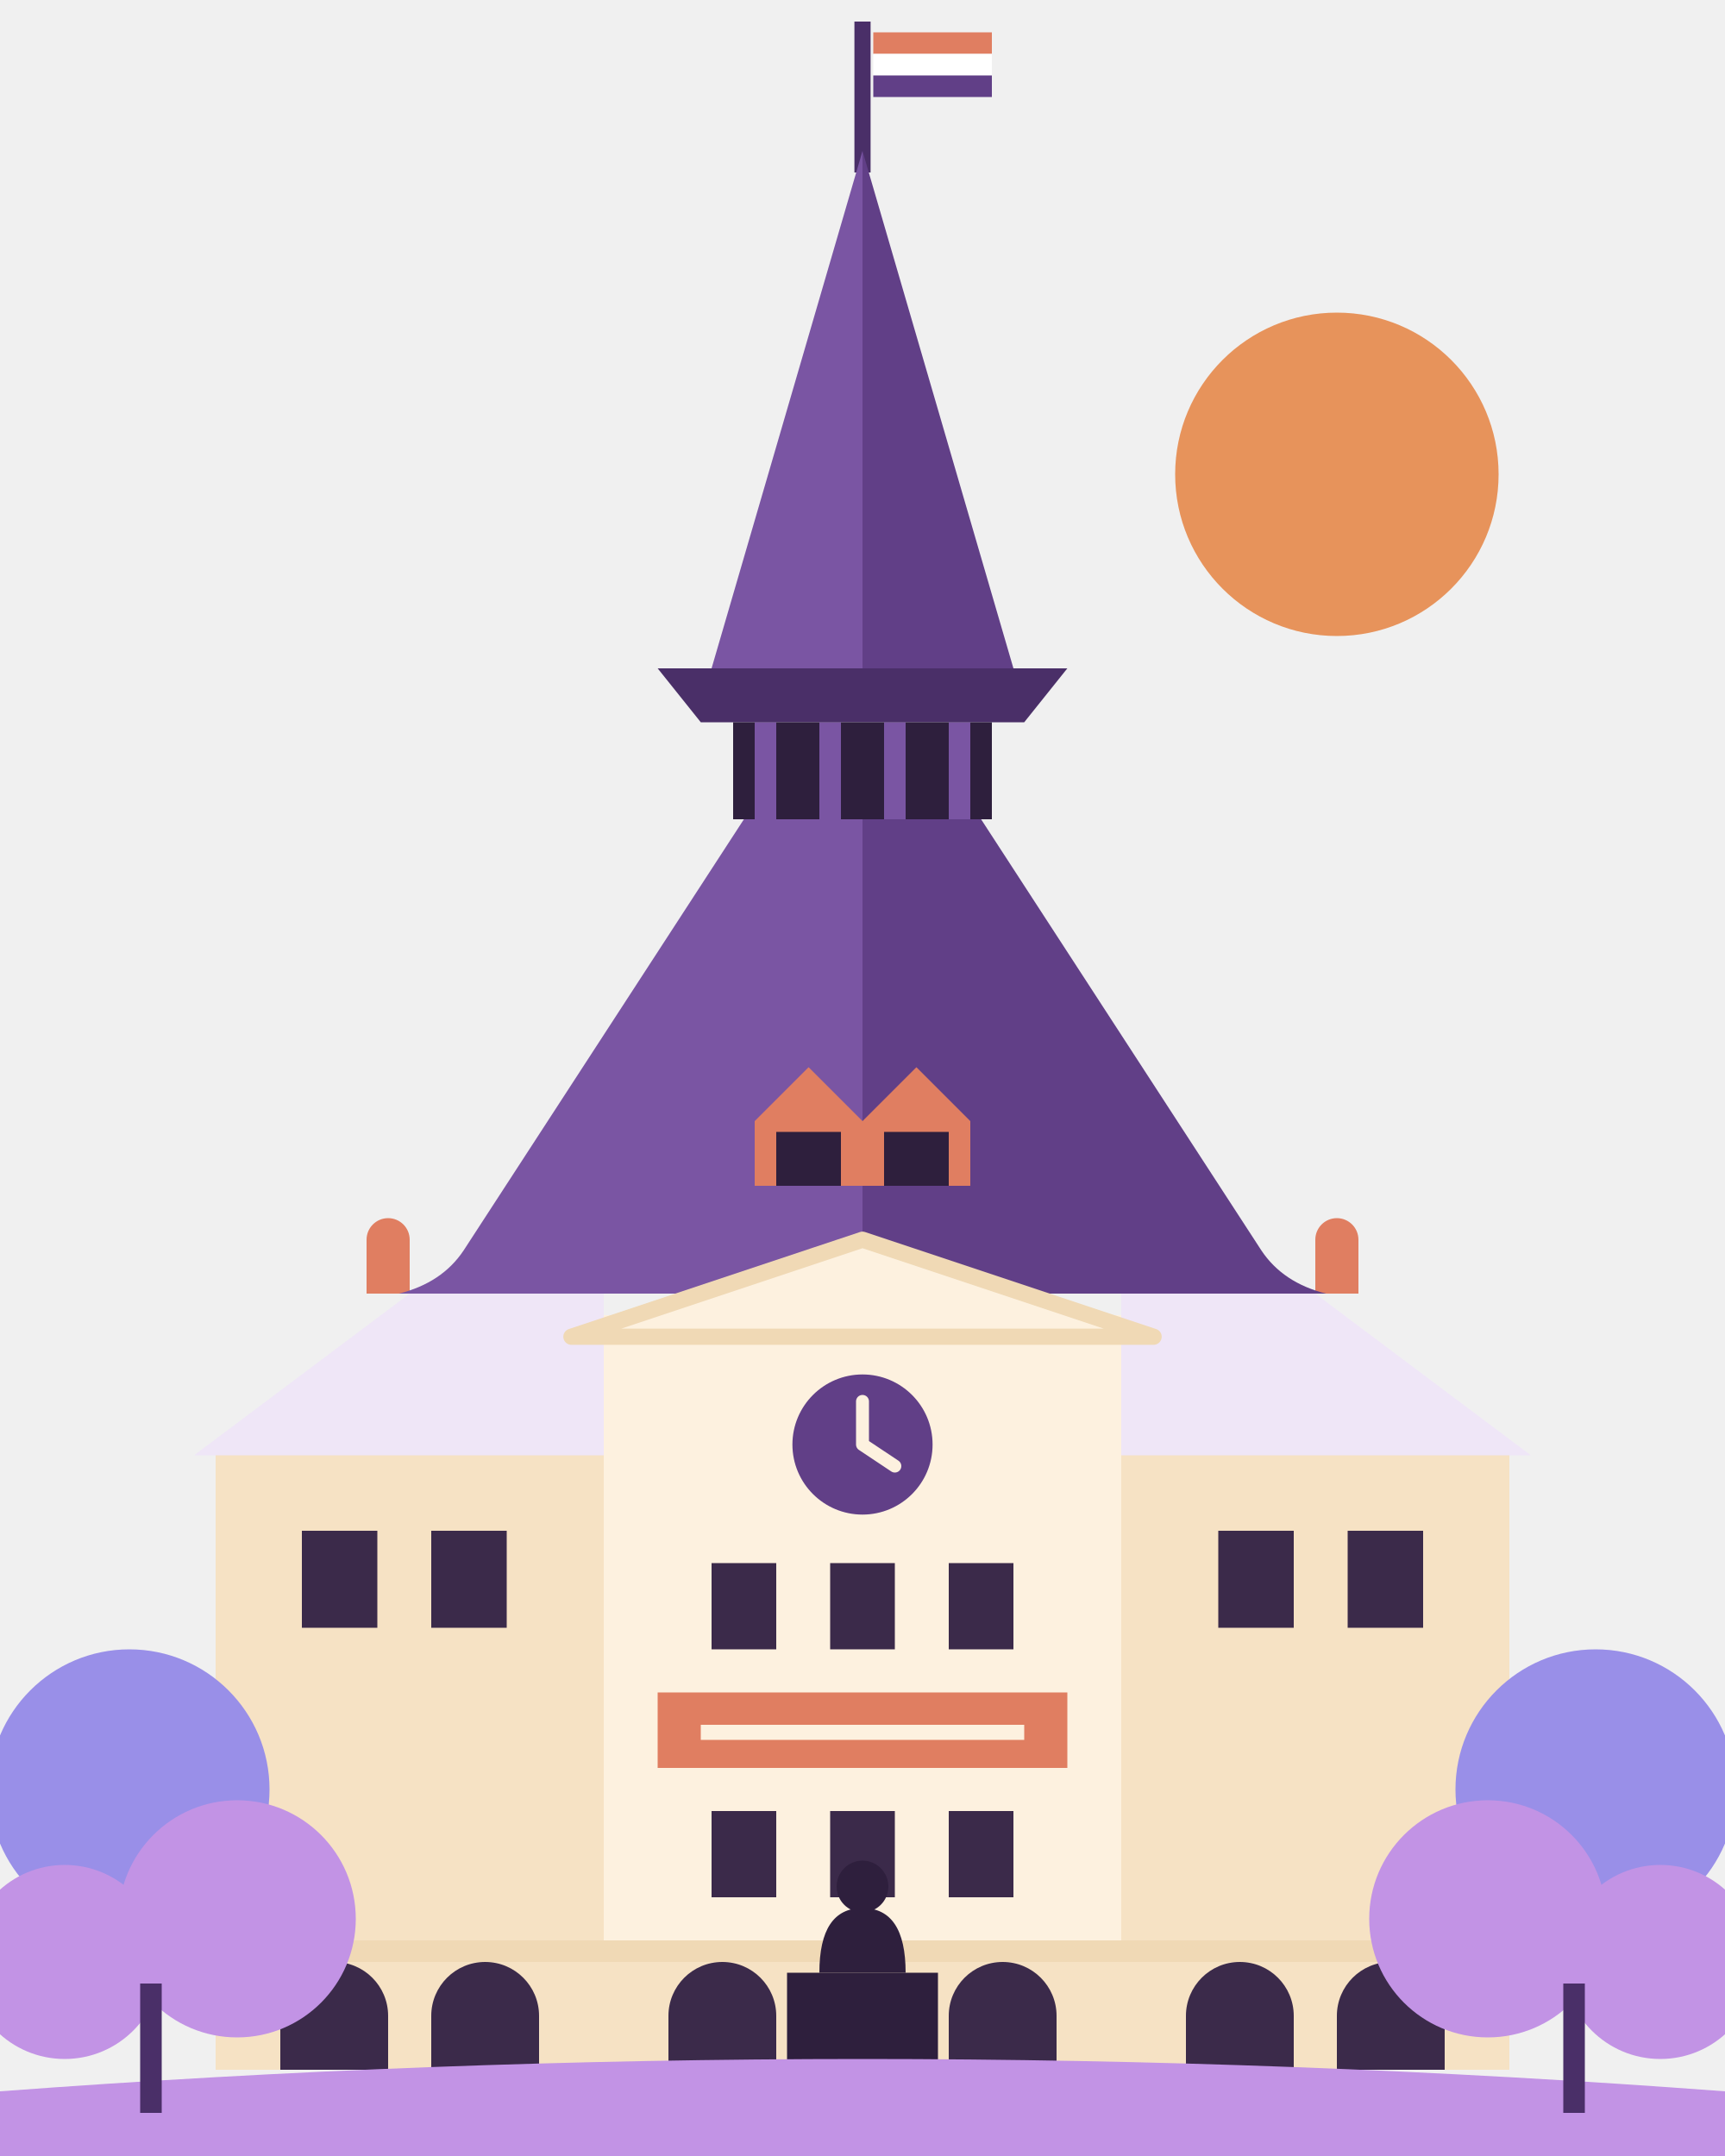
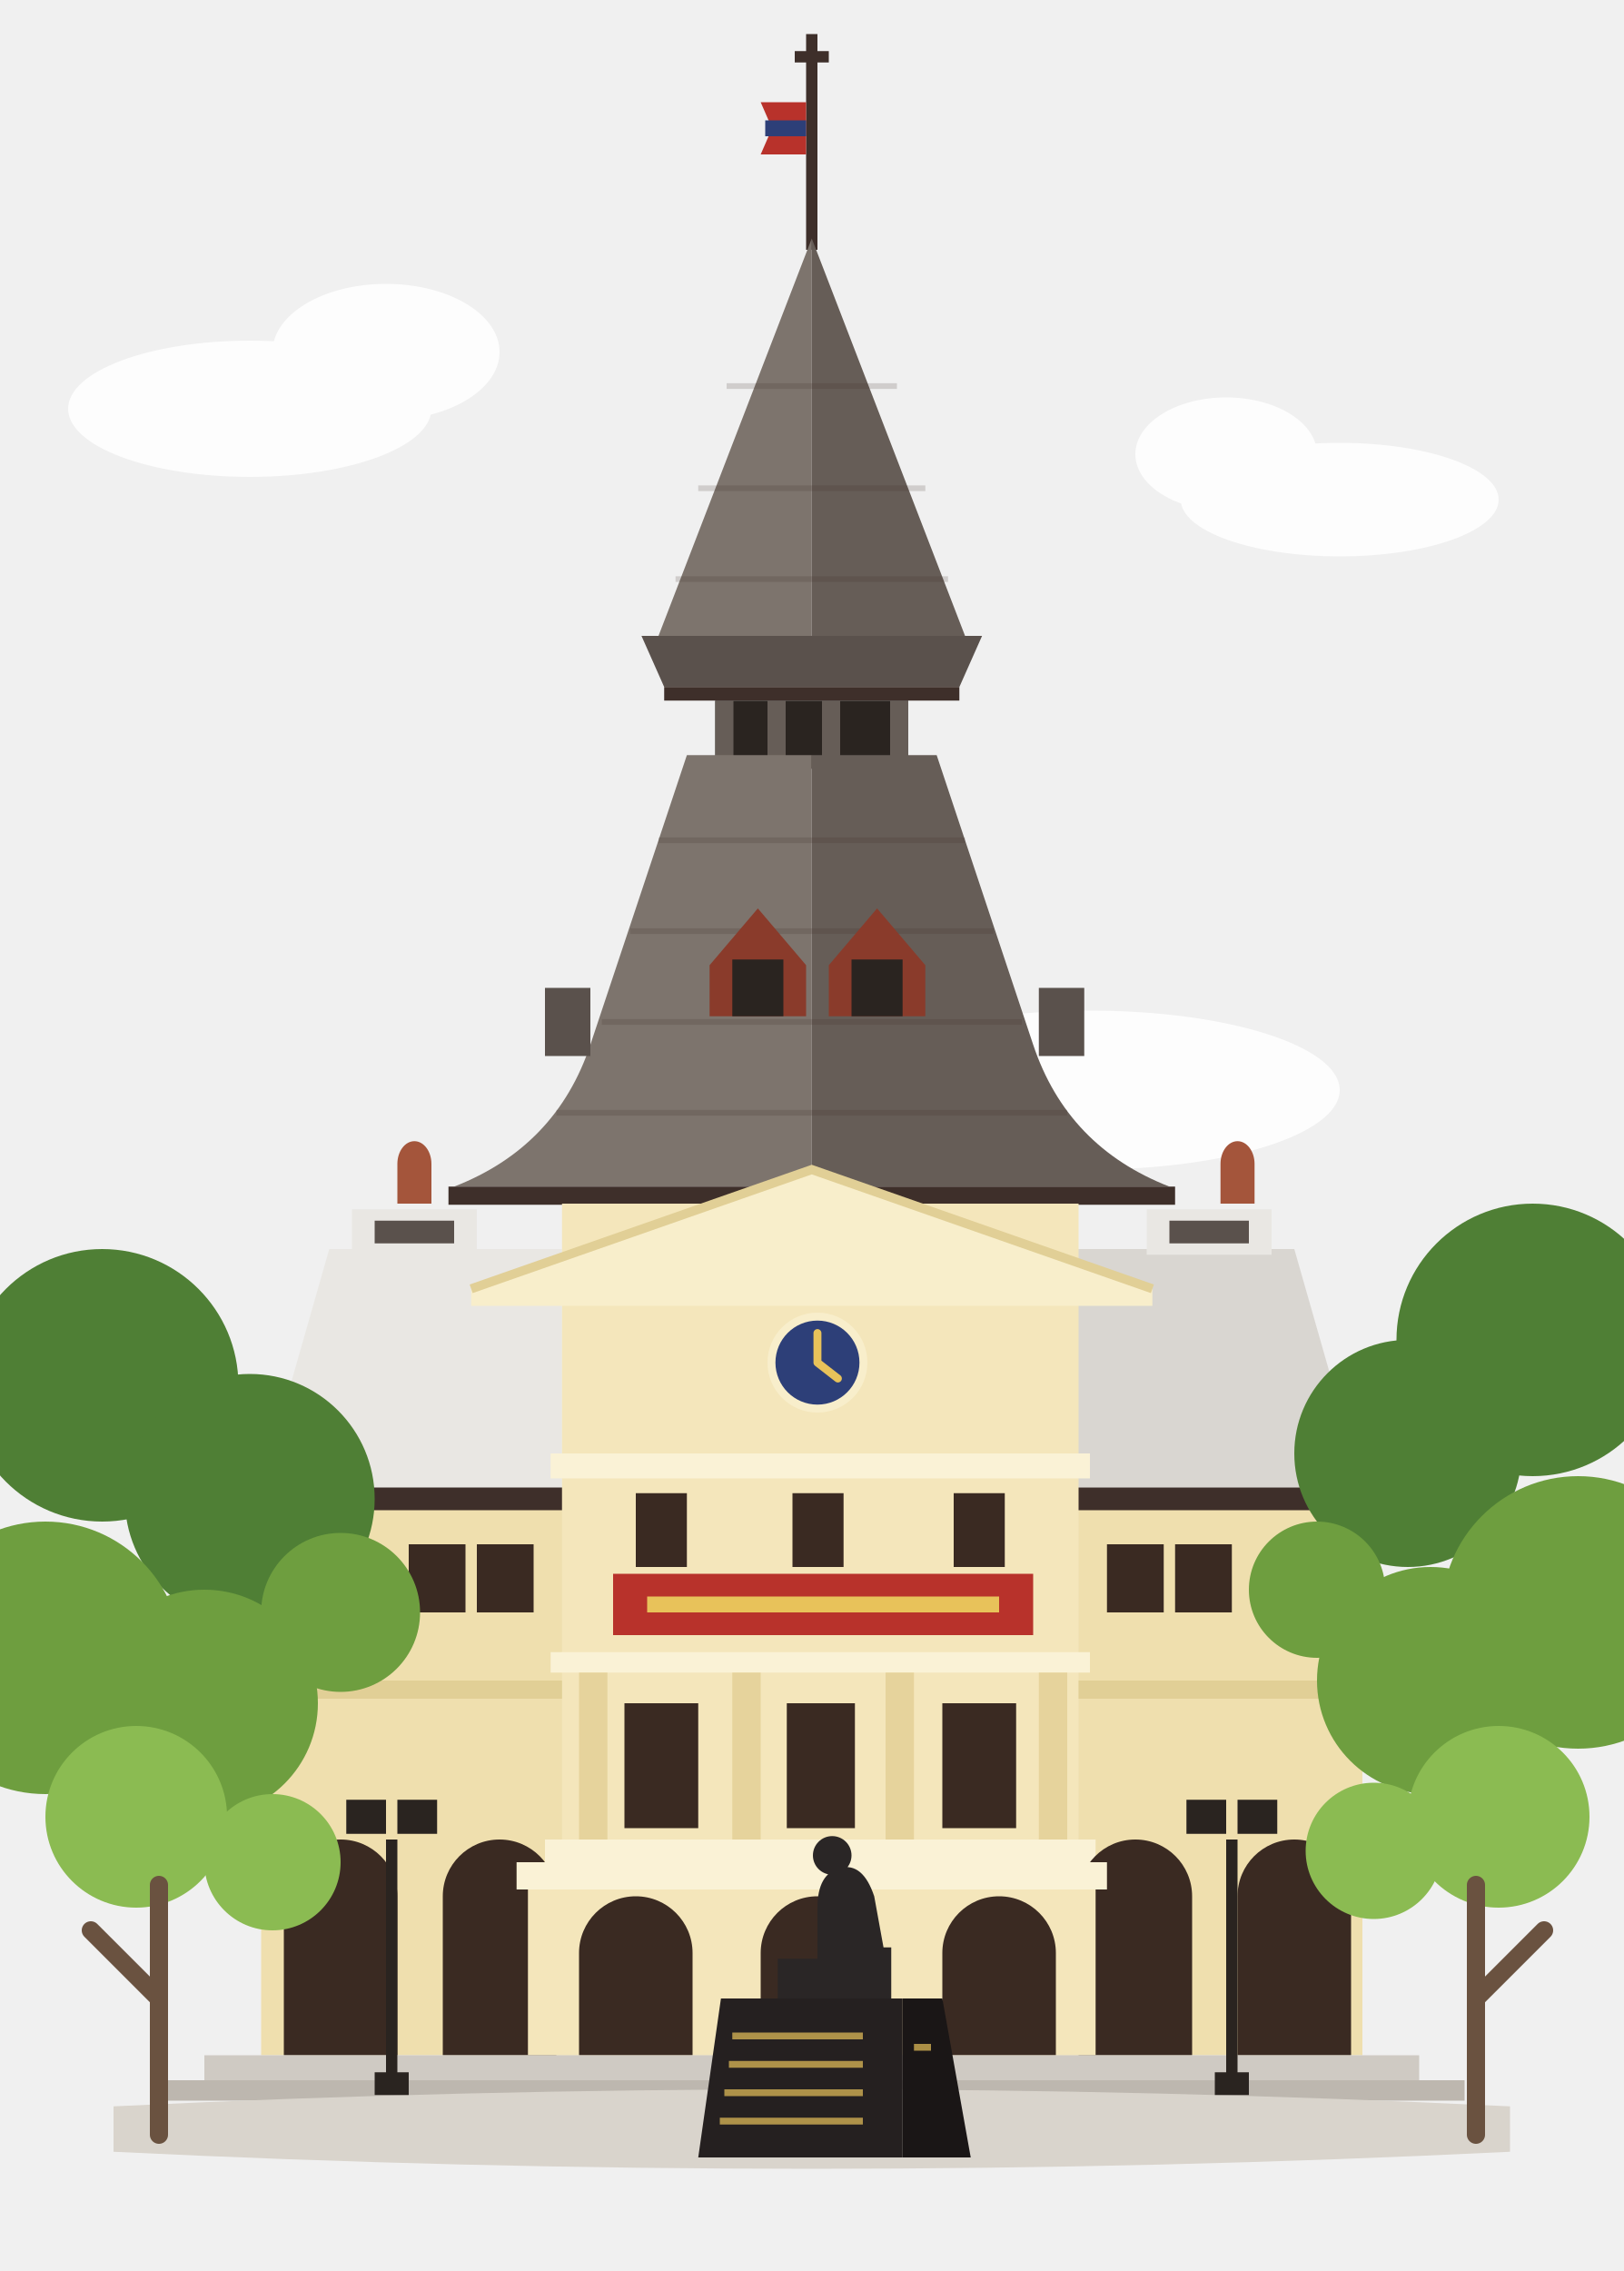
- <svg xmlns="http://www.w3.org/2000/svg" viewBox="0 0 160 200" aria-hidden="true" focusable="false">
-   <circle cx="124" cy="44" r="15" fill="#e7935b" />
-   <path d="M80 2v14" stroke="#4a2f68" stroke-width="1.5" />
-   <path d="M81 3h11v2h-11z" fill="#e07e61" />
-   <path d="M81 5h11v2h-11z" fill="#fff" />
-   <path d="M81 7h11v2h-11z" fill="#613f87" />
-   <path d="M20 134h120v58H20z" fill="#f6e2c4" />
-   <path d="M18 135l20-15h18v15zM142 135l-20-15h-18v15z" fill="#efe6f7" />
-   <path d="M34 120h4v-5a2 2 0 0 0-4 0zM122 120h4v-5a2 2 0 0 0-4 0z" fill="#e07e61" />
-   <path d="M80 14L66 62h14z" fill="#7a55a3" />
-   <path d="M80 14l14 48H80z" fill="#613f87" />
-   <path d="M61 62h38l-4 5H65z" fill="#4a2f68" />
-   <path d="M68 67h24v9H68z" fill="#2e1f3d" />
-   <path d="M70 67h2v9h-2zM76 67h2v9h-2zM82 67h2v9h-2zM88 67h2v9h-2z" fill="#7a55a3" />
-   <path d="M69 76h11v44H37q4-1 6-4z" fill="#7a55a3" />
-   <path d="M91 76H80v44h43q-4-1-6-4z" fill="#613f87" />
-   <path d="M70 104l5-5 5 5v6H70zM80 104l5-5 5 5v6H80z" fill="#e07e61" />
-   <path d="M72 105h6v5h-6zM82 105h6v5h-6z" fill="#2e1f3d" />
-   <path d="M56 122h48v60H56z" fill="#fdf1df" />
-   <path d="M53 124l27-9 27 9z" fill="#fdf1df" stroke="#f0d9b5" stroke-width="1.5" stroke-linejoin="round" />
-   <circle cx="80" cy="134" r="6.5" fill="#613f87" />
-   <path d="M80 134v-4M80 134l3 2" stroke="#fdf1df" stroke-width="1.2" stroke-linecap="round" />
-   <g fill="#3b2a4a">
-     <path d="M66 145h6v8h-6zM77 145h6v8h-6zM88 145h6v8h-6zM66 168h6v8h-6zM77 168h6v8h-6zM88 168h6v8h-6zM28 142h7v9h-7zM40 142h7v9h-7zM113 142h7v9h-7zM125 142h7v9h-7z" />
+ <svg xmlns="http://www.w3.org/2000/svg" viewBox="0 0 143 200" aria-hidden="true" focusable="false">
+   <g fill="#fff" opacity=".85">
+     <ellipse cx="22" cy="36" rx="16" ry="6" />
+     <ellipse cx="34" cy="31" rx="10" ry="6" />
+     <ellipse cx="118" cy="44" rx="14" ry="5" />
+     <ellipse cx="108" cy="40" rx="8" ry="5" />
+     <ellipse cx="96" cy="96" rx="22" ry="7" />
  </g>
-   <path d="M61 157h38v7H61z" fill="#e07e61" />
-   <path d="M65 160h30v1.4H65z" fill="#fdf1df" />
-   <path d="M20 180h120v2H20z" fill="#f0d9b5" />
-   <g fill="#3b2a4a">
-     <path d="M26 192v-5a5 5 0 0 1 10 0v5zM40 192v-5a5 5 0 0 1 10 0v5zM62 192v-5a5 5 0 0 1 10 0v5zM88 192v-5a5 5 0 0 1 10 0v5zM110 192v-5a5 5 0 0 1 10 0v5zM124 192v-5a5 5 0 0 1 10 0v5z" />
+   <path d="M71.5 3v19" stroke="#3e2f2a" stroke-width="1" />
+   <path d="M70 5h3" stroke="#3e2f2a" stroke-width="1" />
+   <path d="M71 9h-4l1 2.3-1 2.3h4z" fill="#b8322b" />
+   <path d="M71 10.6h-3.6v1.4H71z" fill="#2d3f78" />
+   <path d="M71.5 21L58 56h13.5z" fill="#7d746d" />
+   <path d="M71.5 21L85 56H71.5z" fill="#665d57" />
+   <path d="M56.5 56h30l-2 4.5h-26z" fill="#5a514c" />
+   <path d="M58.5 60.5h26v1.2h-26z" fill="#3e2f2a" />
+   <path d="M63 61.7h17v6H63z" fill="#2a2420" />
+   <path d="M63 61.7h1.6v6H63zM67.6 61.7h1.6v6h-1.6zM72.4 61.7H74v6h-1.6zM78.4 61.7H80v6h-1.6z" fill="#665d57" />
+   <path d="M60.5 66.5L52 92q-3 9-12 12.5h31.5V66.5z" fill="#7d746d" />
+   <path d="M82.5 66.5L91 92q3 9 12 12.5H71.5V66.5z" fill="#665d57" />
+   <g stroke="#3e2f2a" stroke-opacity=".18" stroke-width=".5">
+     <path d="M64 34h15M61.5 43h20M59.5 51h24M58 74h27M55.5 82h32M53 90h37M49 98h45" />
  </g>
-   <path d="M73 183h14v11H73z" fill="#2e1f3d" />
-   <circle cx="80" cy="175" r="2.4" fill="#2e1f3d" />
-   <path d="M76 183q0-6 4-6t4 6z" fill="#2e1f3d" />
-   <path d="M0 194q80-6 160 0v6H0z" fill="#c293e5" />
-   <g fill="#998fe8">
-     <circle cx="12" cy="166" r="13" />
-     <circle cx="148" cy="166" r="13" />
+   <path d="M62.5 85l4.25-5 4.25 5v4.5H62.5zM73 85l4.25-5 4.25 5v4.5H73z" fill="#8a3b2b" />
+   <path d="M64.5 84.5h4.5v5h-4.5zM75 84.5h4.5v5H75z" fill="#2a2420" />
+   <path d="M48 87h4v6h-4zM91.5 87h4v6h-4z" fill="#5a514c" />
+   <path d="M39.5 104.5h64v1.6h-64z" fill="#3e2f2a" />
+   <path d="M29 110h20.5v21H23z" fill="#e9e7e3" />
+   <path d="M94 110h20l6 21H94z" fill="#d9d6d1" />
+   <path d="M31 106.5h11v4H31zM101 106.5h11v4h-11z" fill="#e9e7e3" />
+   <path d="M33 107.5h7v2h-7zM103 107.5h7v2h-7z" fill="#5a514c" />
+   <path d="M35 106h3v-3.5a1.5 2 0 0 0-3 0zM107.5 106h3v-3.5a1.5 2 0 0 0-3 0z" fill="#a4553b" />
+   <path d="M21 131h101v2.2H21z" fill="#3e2f2a" />
+   <path d="M23 133h97v48H23z" fill="#efdfae" />
+   <path d="M49.5 106h45.5v60H49.5z" fill="#f4e6bb" />
+   <path d="M41.5 113.5l30-10.5 30 10.5v1.5H41.5z" fill="#f8eecb" />
+   <path d="M41.5 113.5l30-10.5 30 10.5" fill="none" stroke="#e1cf96" stroke-width=".8" />
+   <circle cx="72" cy="120" r="4.4" fill="#f8eecb" />
+   <circle cx="72" cy="120" r="3.7" fill="#2d3f78" />
+   <path d="M72 120v-2.6M72 120l1.8 1.4" stroke="#e8c25a" stroke-width=".7" stroke-linecap="round" />
+   <path d="M48.5 128h47.5v2.2H48.5z" fill="#faf2d6" />
+   <g fill="#3a2a22">
+     <path d="M56 131.5h4.5v6.5H56zM69.8 131.5h4.5v6.5h-4.5zM84 131.5h4.5v6.5H84z" />
  </g>
-   <g fill="#c293e5">
-     <circle cx="22" cy="178" r="11" />
-     <circle cx="6" cy="182" r="9" />
-     <circle cx="138" cy="178" r="11" />
-     <circle cx="154" cy="182" r="9" />
+   <path d="M54 138.6h37v5.4H54z" fill="#b8322b" />
+   <path d="M57 140.6h31v1.4H57z" fill="#e8c25a" />
+   <path d="M48.5 145.5h47.5v1.8H48.5z" fill="#faf2d6" />
+   <g fill="#e6d39c">
+     <path d="M51 147.3h2.5v15H51zM64.5 147.3H67v15h-2.5zM78 147.3h2.5v15H78zM91.5 147.3H94v15h-2.5z" />
  </g>
-   <path d="M14 196v-12M146 196v-12" stroke="#4a2f68" stroke-width="2" />
+   <g fill="#3a2a22">
+     <path d="M55 150h6.5v11H55zM69.3 150h6v11h-6zM83 150h6.5v11H83z" />
+   </g>
+   <path d="M48 162h48.5v2H48z" fill="#faf2d6" />
+   <g fill="#3a2a22">
+     <path d="M26 136h5v6h-5zM36 136h5v6h-5zM42 136h5v6h-5zM97.5 136h5v6h-5zM103.5 136h5v6h-5zM113 136h5v6h-5z" />
+   </g>
+   <path d="M23 148h26.5v1.6H23zM95 148h25v1.6H95z" fill="#e1cf96" />
+   <g fill="#3a2a22">
+     <path d="M25 181v-14a5 5 0 0 1 10 0v14zM39 181v-14a5 5 0 0 1 10 0v14zM95 181v-14a5 5 0 0 1 10 0v14zM109 181v-14a5 5 0 0 1 10 0v14z" />
+   </g>
+   <path d="M46.5 164h50v17h-50z" fill="#f4e6bb" />
+   <path d="M45.5 164h52v2.4h-52z" fill="#faf2d6" />
+   <g fill="#3a2a22">
+     <path d="M51 181v-9a5 5 0 0 1 10 0v9zM67 181v-9a5 5 0 0 1 10 0v9zM83 181v-9a5 5 0 0 1 10 0v9z" />
+   </g>
+   <path d="M18 181h107v2.2H18z" fill="#cfcac3" />
+   <path d="M14 183.2h115v1.8H14z" fill="#bdb7af" />
+   <path d="M10 185.5q61.5-3 123 0v4q-61.5 3-123 0z" fill="#d9d4cc" />
+   <path d="M63.5 176h16v14H61.5z" fill="#252020" />
+   <path d="M79.5 176h3.5l2.5 14h-6z" fill="#1a1616" />
+   <g fill="#e8c25a" opacity=".7">
+     <path d="M64.5 179h11.5v.6H64.5zM64.2 181.5h11.8v.6H64.2zM63.8 184h12.2v.6H63.8zM63.4 186.5h12.6v.6H63.4zM80.5 180h1.5v.6h-1.5z" />
+   </g>
+   <path d="M71.6 163.4a1.7 1.7 0 1 1 3.4 0 1.7 1.7 0 0 1-3.4 0zM68.5 176v-3.5h3.5v-4.5q0-3 2-3.5t3 2.5l1 5.5h-3.5v3.5z" fill="#2a2626" />
+   <path d="M74 176v-4.5h4.5v4.5z" fill="#2a2626" />
+   <g stroke="#2a2420" stroke-width="1">
+     <path d="M34.5 162v22M108.5 162v22" />
+   </g>
+   <g fill="#2a2420">
+     <path d="M30.5 158.5h3.5v3h-3.5zM35 158.5h3.5v3H35zM104.5 158.5h3.5v3h-3.5zM109 158.5h3.5v3H109z" />
+     <path d="M33 182.5h3v2h-3zM107 182.5h3v2h-3z" />
+   </g>
+   <g fill="#4f7f35">
+     <circle cx="9" cy="122" r="12" />
+     <circle cx="22" cy="132" r="11" />
+     <circle cx="135" cy="118" r="12" />
+     <circle cx="124" cy="128" r="10" />
+   </g>
+   <g fill="#6e9e3f">
+     <circle cx="4" cy="146" r="12" />
+     <circle cx="18" cy="150" r="10" />
+     <circle cx="30" cy="142" r="7" />
+     <circle cx="139" cy="142" r="12" />
+     <circle cx="126" cy="148" r="10" />
+     <circle cx="116" cy="140" r="6" />
+   </g>
+   <g fill="#8bbb52">
+     <circle cx="12" cy="160" r="8" />
+     <circle cx="132" cy="160" r="8" />
+     <circle cx="24" cy="164" r="6" />
+     <circle cx="121" cy="163" r="6" />
+   </g>
+   <g stroke="#6a5240" stroke-width="1.6" stroke-linecap="round">
+     <path d="M14 188v-22M8 170l6 6M130 188v-22M136 170l-6 6" />
+   </g>
</svg>
